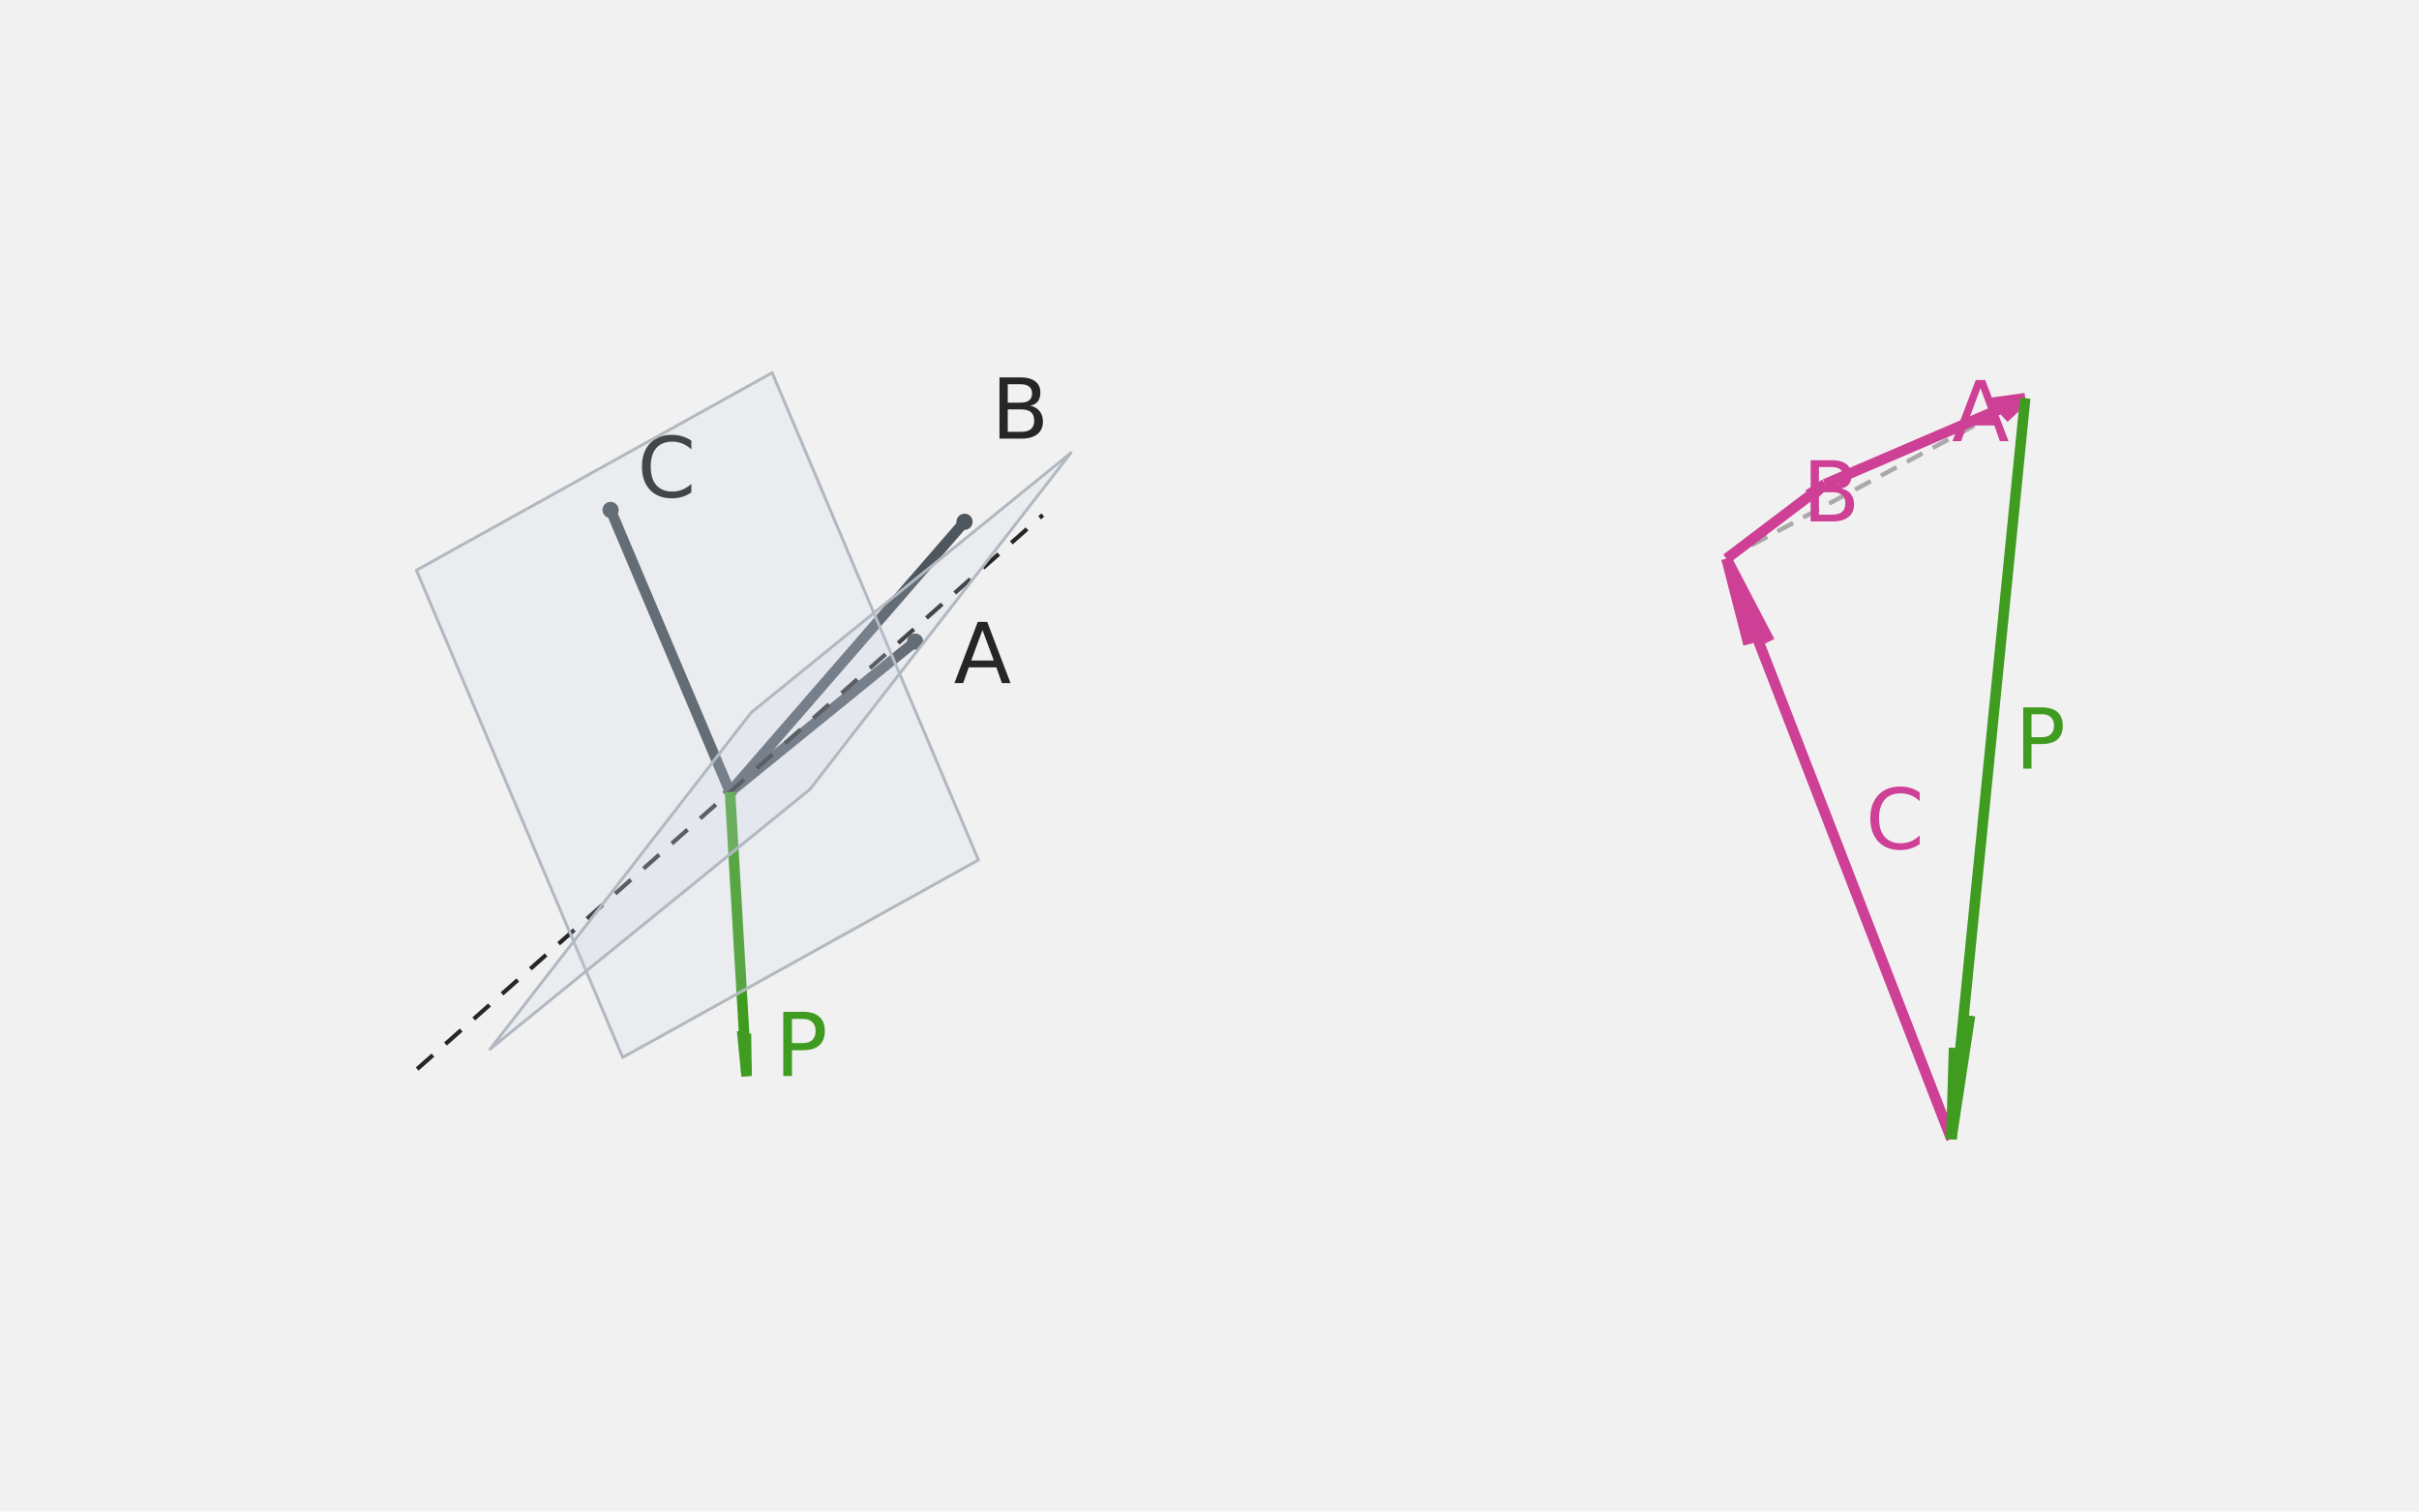
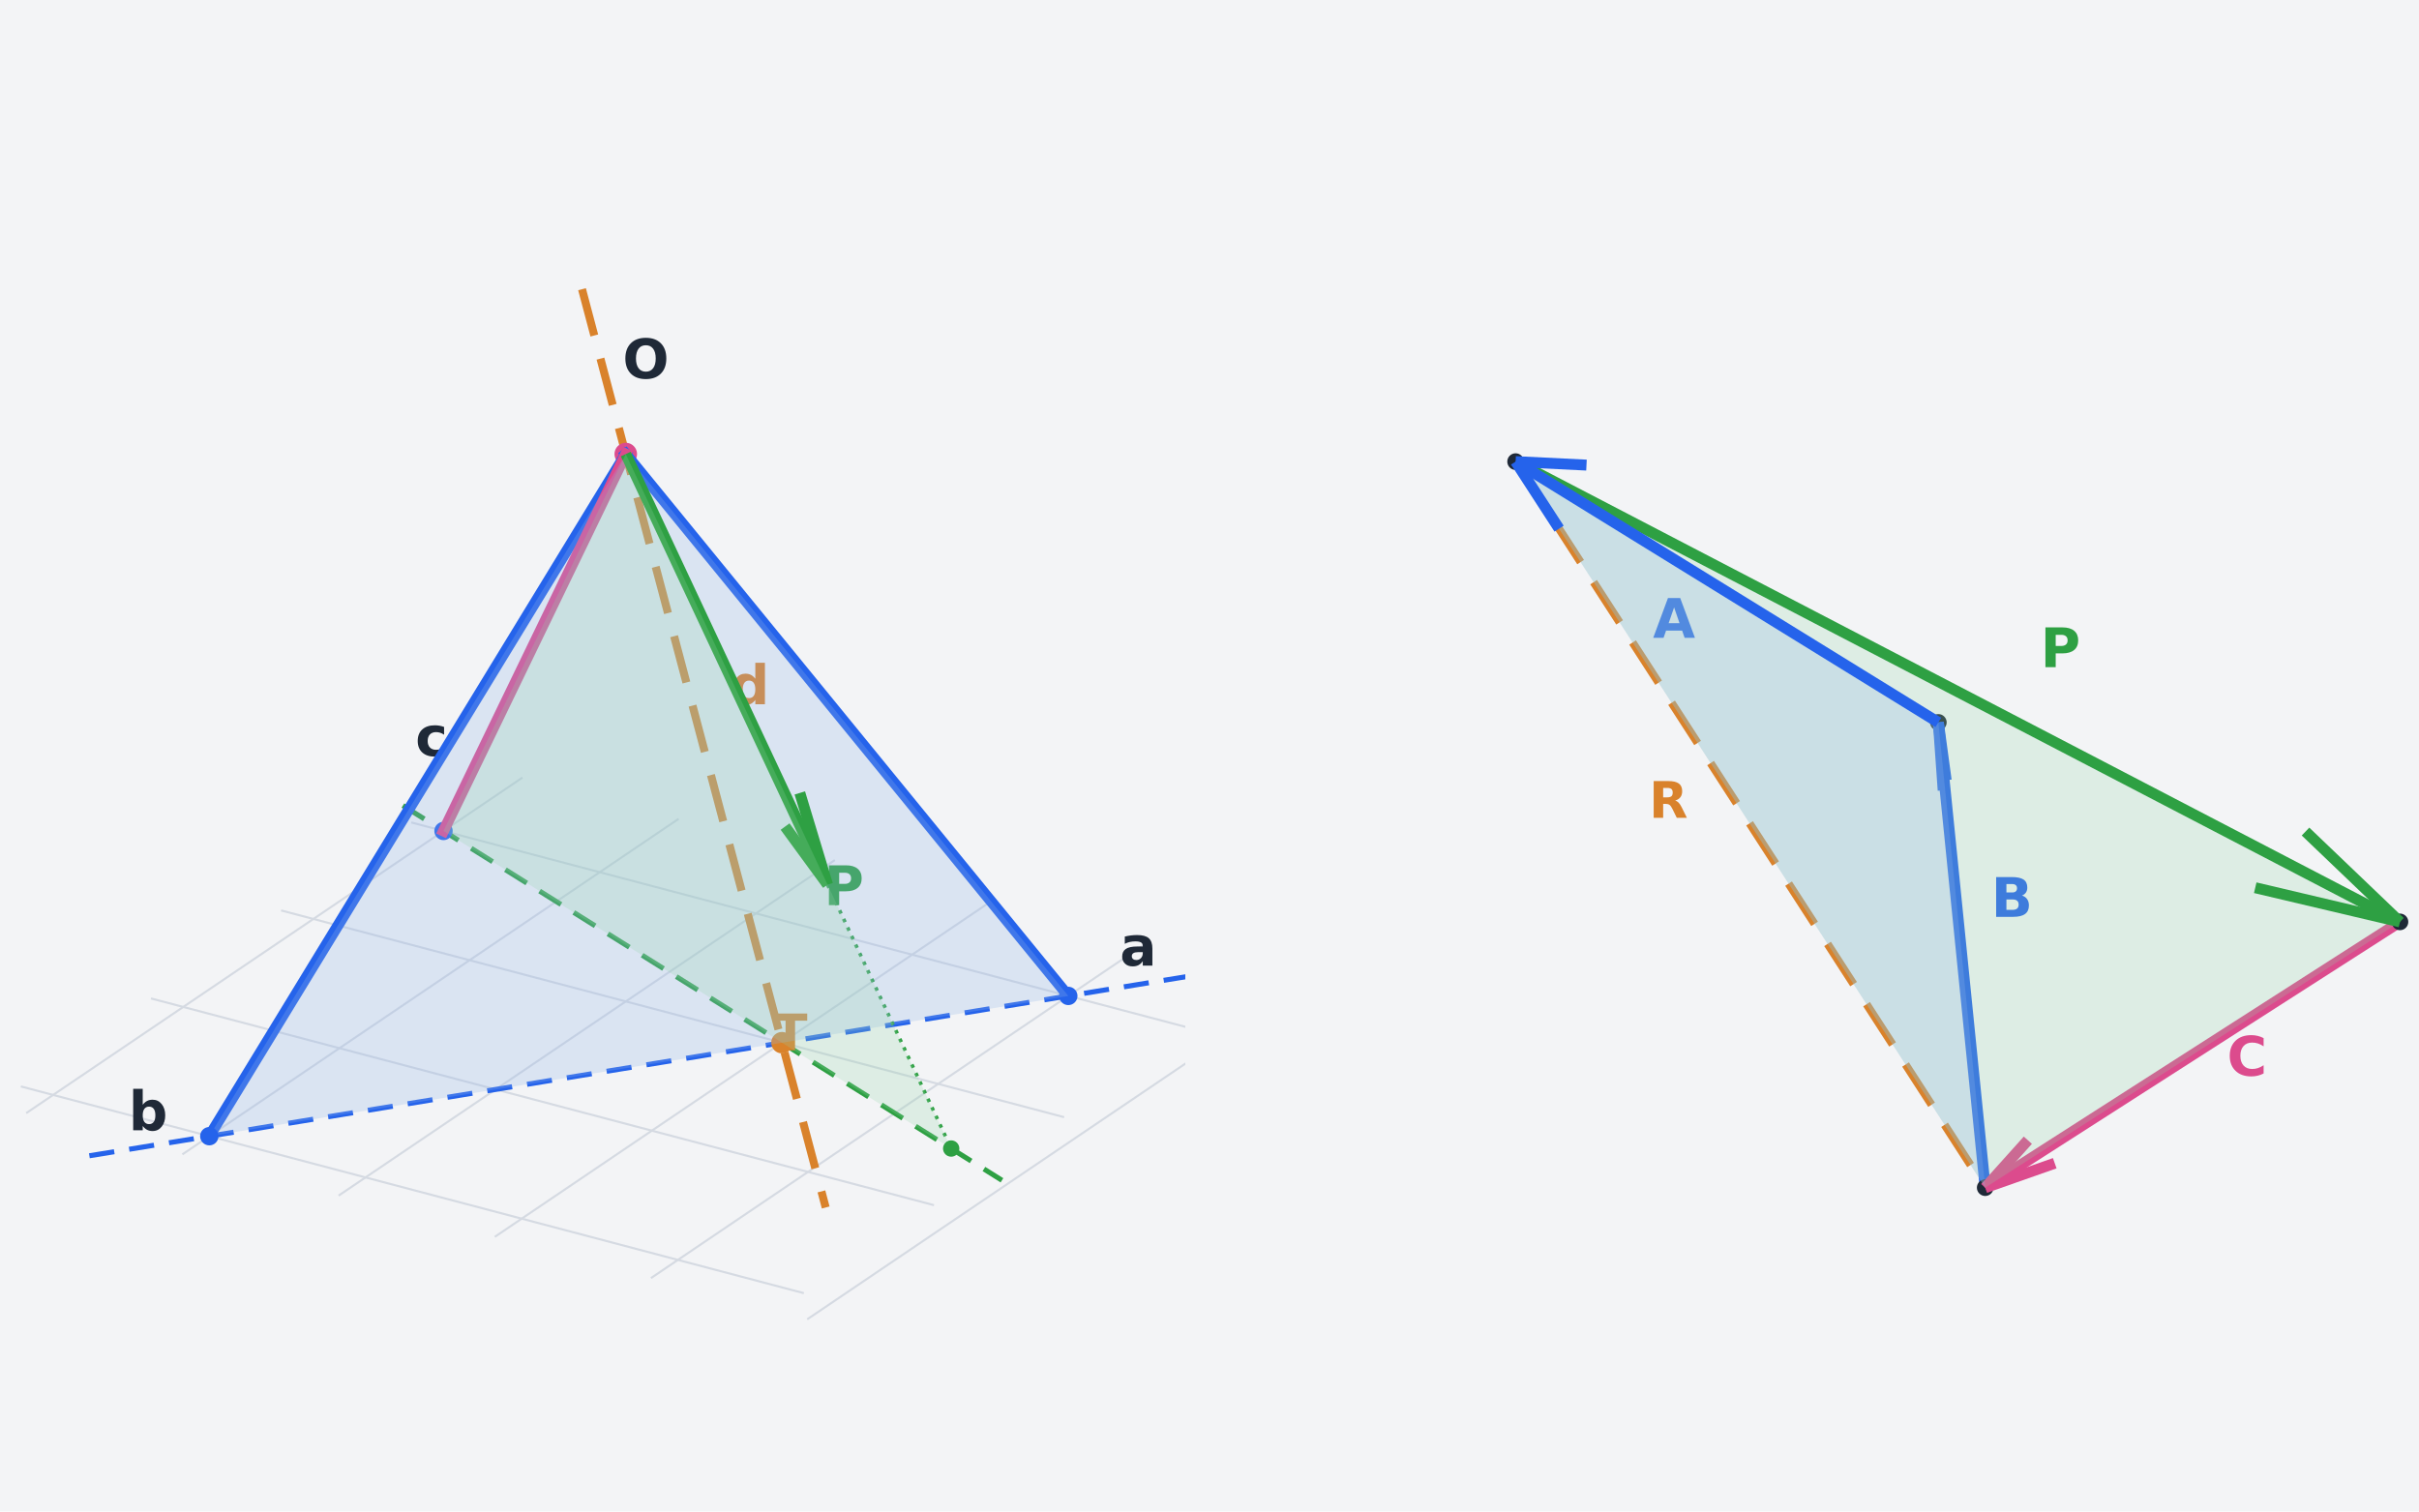
<svg xmlns="http://www.w3.org/2000/svg" xmlns:xlink="http://www.w3.org/1999/xlink" width="1152pt" height="720pt" viewBox="0 0 1152 720" version="1.1">
  <defs>
    <style type="text/css">*{stroke-linejoin: round; stroke-linecap: butt}</style>
  </defs>
  <g id="figure_1">
    <g id="patch_1">
-       <path d="M 0 720  L 1152 720  L 1152 0  L 0 0  z " style="fill: #f1f1f1" />
+       <path d="M 0 720  L 1152 720  L 1152 0  L 0 0  z " style="fill: #f3f4f6" />
    </g>
    <g id="patch_2">
-       <path d="M 0 694.08  L 668.16 694.08  L 668.16 25.92  L 0 25.92  z " style="fill: #f1f1f1" />
+       <path d="M -34.56 694.08  L 633.6 694.08  L 633.6 25.92  L -34.56 25.92  z " style="fill: #f3f4f6" />
    </g>
    <g id="axes_1">
      <g id="line2d_1">
-         <path d="M 347.645 377.27  L 435.832 305.617  " clip-path="url(#pbc5d39795e)" style="fill: none; stroke: #4e565e; stroke-width: 5; stroke-linecap: square" />
+         <path d="M 12.891 529.954  L 248.397 370.674  " clip-path="url(#p099bc4df89)" style="fill: none; stroke: #d5dae2; stroke-linecap: square" />
      </g>
      <g id="line2d_2">
-         <path d="M 347.645 377.27  L 459.347 248.544  " clip-path="url(#pbc5d39795e)" style="fill: none; stroke: #4e565e; stroke-width: 5; stroke-linecap: square" />
+         <path d="M 87.277 549.598  L 322.782 390.318  " clip-path="url(#p099bc4df89)" style="fill: none; stroke: #d5dae2; stroke-linecap: square" />
      </g>
      <g id="line2d_3">
-         <path d="M 347.645 377.27  L 290.77 242.907  " clip-path="url(#pbc5d39795e)" style="fill: none; stroke: #4e565e; stroke-width: 5; stroke-linecap: square" />
+         <path d="M 161.663 569.242  L 397.168 409.962  " clip-path="url(#p099bc4df89)" style="fill: none; stroke: #d5dae2; stroke-linecap: square" />
      </g>
      <g id="line2d_4">
-         <path d="M 198.673 509.229  L 496.617 245.311  " clip-path="url(#pbc5d39795e)" style="fill: none; stroke-dasharray: 10,8; stroke-dashoffset: 0; stroke: #262626; stroke-width: 2" />
+         <path d="M 236.048 588.886  L 471.554 429.606  " clip-path="url(#p099bc4df89)" style="fill: none; stroke: #d5dae2; stroke-linecap: square" />
+       </g>
+       <g id="line2d_5">
+         <path d="M 310.434 608.53  L 545.94 449.25  " clip-path="url(#p099bc4df89)" style="fill: none; stroke: #d5dae2; stroke-linecap: square" />
+       </g>
+       <g id="line2d_6">
+         <path d="M 384.82 628.173  L 620.326 468.894  " clip-path="url(#p099bc4df89)" style="fill: none; stroke: #d5dae2; stroke-linecap: square" />
+       </g>
+       <g id="line2d_7">
+         <path d="M 10.409 517.642  L 382.338 615.862  " clip-path="url(#p099bc4df89)" style="fill: none; stroke: #d5dae2; stroke-linecap: square" />
+       </g>
+       <g id="line2d_8">
+         <path d="M 72.384 475.726  L 444.313 573.946  " clip-path="url(#p099bc4df89)" style="fill: none; stroke: #d5dae2; stroke-linecap: square" />
+       </g>
+       <g id="line2d_9">
+         <path d="M 134.359 433.811  L 506.288 532.03  " clip-path="url(#p099bc4df89)" style="fill: none; stroke: #d5dae2; stroke-linecap: square" />
+       </g>
+       <g id="line2d_10">
+         <path d="M 196.334 391.895  L 568.263 490.114  " clip-path="url(#p099bc4df89)" style="fill: none; stroke: #d5dae2; stroke-linecap: square" />
+       </g>
+       <g id="line2d_11">
+         <path d="M 566.026 465.045  L 42.4 550.569  " clip-path="url(#p099bc4df89)" style="fill: none; stroke-dasharray: 12,7.2; stroke-dashoffset: 0; stroke: #2563eb; stroke-width: 2.4" />
+       </g>
+       <g id="line2d_12">
+         <path d="M 191.87 383.722  L 477.162 562.222  " clip-path="url(#p099bc4df89)" style="fill: none; stroke-dasharray: 12,7.2; stroke-dashoffset: 0; stroke: #2ea043; stroke-width: 2.4" />
+       </g>
+       <g id="line2d_13">
+         <path d="M 277.18 137.771  L 393.222 575.181  " clip-path="url(#p099bc4df89)" style="fill: none; stroke-dasharray: 22.8,11.4; stroke-dashoffset: 0; stroke: #d9822b; stroke-width: 3.8" />
+       </g>
+       <g id="line2d_14">
+         <path d="M 394.094 421.385  L 452.985 547.095  " clip-path="url(#p099bc4df89)" style="fill: none; stroke-dasharray: 1.7,2.805; stroke-dashoffset: 0; stroke: #2ea043; stroke-width: 1.7" />
      </g>
      <g id="Path3DCollection_1">
        <defs>
-           <path id="mc90cc066c4" d="M 0 3.354  C 0.89 3.354 1.743 3.001 2.372 2.372  C 3.001 1.743 3.354 0.89 3.354 0  C 3.354 -0.89 3.001 -1.743 2.372 -2.372  C 1.743 -3.001 0.89 -3.354 0 -3.354  C -0.89 -3.354 -1.743 -3.001 -2.372 -2.372  C -3.001 -1.743 -3.354 -0.89 -3.354 0  C -3.354 0.89 -3.001 1.743 -2.372 2.372  C -1.743 3.001 -0.89 3.354 0 3.354  z " style="stroke: #4e565e" />
-         </defs>
-         <g clip-path="url(#pbc5d39795e)">
-           <use xlink:href="#mc90cc066c4" x="459.347" y="248.544" style="fill: #4e565e; stroke: #4e565e" />
+           <path id="m73dbaddec6" d="M 0 3.873  C 1.027 3.873 2.012 3.465 2.739 2.739  C 3.465 2.012 3.873 1.027 3.873 0  C 3.873 -1.027 3.465 -2.012 2.739 -2.739  C 2.012 -3.465 1.027 -3.873 0 -3.873  C -1.027 -3.873 -2.012 -3.465 -2.739 -2.739  C -3.465 -2.012 -3.873 -1.027 -3.873 0  C -3.873 1.027 -3.465 2.012 -2.739 2.739  C -2.012 3.465 -1.027 3.873 0 3.873  z " style="stroke: #2563eb" />
+         </defs>
+         <g clip-path="url(#p099bc4df89)">
+           <use xlink:href="#m73dbaddec6" x="211.212" y="395.824" style="fill: #2563eb; stroke: #2563eb" />
        </g>
      </g>
      <g id="text_1">
-         <g style="fill: #262626" transform="translate(441.5004 325.3831) scale(0.4 -0.4)">
-           <defs>
-             <path id="DejaVuSans-20" transform="scale(0.015625)" />
-             <path id="DejaVuSans-41" d="M 2188 4044  L 1331 1722  L 3047 1722  L 2188 4044  z M 1831 4666  L 2547 4666  L 4325 0  L 3669 0  L 3244 1197  L 1141 1197  L 716 0  L 50 0  L 1831 4666  z " transform="scale(0.015625)" />
-           </defs>
-           <use xlink:href="#DejaVuSans-20" />
-           <use xlink:href="#DejaVuSans-41" transform="translate(31.78711 0)" />
+         <g style="fill: #d9822b" transform="translate(368.1819 500.2824) scale(0.24 -0.24)">
+           <defs>
+             <path id="DejaVuSans-Bold-54" d="M 31 4666  L 4331 4666  L 4331 3756  L 2784 3756  L 2784 0  L 1581 0  L 1581 3756  L 31 3756  L 31 4666  z " transform="scale(0.015625)" />
+           </defs>
+           <use xlink:href="#DejaVuSans-Bold-54" />
        </g>
      </g>
      <g id="text_2">
-         <g style="fill: #262626" transform="translate(459.3472 208.94) scale(0.4 -0.4)">
-           <defs>
-             <path id="DejaVuSans-42" d="M 1259 2228  L 1259 519  L 2272 519  Q 2781 519 3026 730  Q 3272 941 3272 1375  Q 3272 1813 3026 2020  Q 2781 2228 2272 2228  L 1259 2228  z M 1259 4147  L 1259 2741  L 2194 2741  Q 2656 2741 2882 2914  Q 3109 3088 3109 3444  Q 3109 3797 2882 3972  Q 2656 4147 2194 4147  L 1259 4147  z M 628 4666  L 2241 4666  Q 2963 4666 3353 4366  Q 3744 4066 3744 3513  Q 3744 3084 3544 2831  Q 3344 2578 2956 2516  Q 3422 2416 3680 2098  Q 3938 1781 3938 1306  Q 3938 681 3513 340  Q 3088 0 2303 0  L 628 0  L 628 4666  z " transform="scale(0.015625)" />
-           </defs>
-           <use xlink:href="#DejaVuSans-20" />
-           <use xlink:href="#DejaVuSans-42" transform="translate(31.78711 0)" />
+         <g style="fill: #d9822b" transform="translate(347.8457 335.4584) scale(0.26 -0.26)">
+           <defs>
+             <path id="DejaVuSans-Bold-64" d="M 2919 2988  L 2919 4863  L 4044 4863  L 4044 0  L 2919 0  L 2919 506  Q 2688 197 2409 53  Q 2131 -91 1766 -91  Q 1119 -91 703 423  Q 288 938 288 1747  Q 288 2556 703 3070  Q 1119 3584 1766 3584  Q 2128 3584 2408 3439  Q 2688 3294 2919 2988  z M 2181 722  Q 2541 722 2730 984  Q 2919 1247 2919 1747  Q 2919 2247 2730 2509  Q 2541 2772 2181 2772  Q 1825 2772 1636 2509  Q 1447 2247 1447 1747  Q 1447 1247 1636 984  Q 1825 722 2181 722  z " transform="scale(0.015625)" />
+           </defs>
+           <use xlink:href="#DejaVuSans-Bold-64" />
        </g>
      </g>
      <g id="text_3">
-         <g style="fill: #262626" transform="translate(290.7701 236.8143) scale(0.4 -0.4)">
-           <defs>
-             <path id="DejaVuSans-43" d="M 4122 4306  L 4122 3641  Q 3803 3938 3442 4084  Q 3081 4231 2675 4231  Q 1875 4231 1450 3742  Q 1025 3253 1025 2328  Q 1025 1406 1450 917  Q 1875 428 2675 428  Q 3081 428 3442 575  Q 3803 722 4122 1019  L 4122 359  Q 3791 134 3420 21  Q 3050 -91 2638 -91  Q 1578 -91 968 557  Q 359 1206 359 2328  Q 359 3453 968 4101  Q 1578 4750 2638 4750  Q 3056 4750 3426 4639  Q 3797 4528 4122 4306  z " transform="scale(0.015625)" />
-           </defs>
-           <use xlink:href="#DejaVuSans-20" />
-           <use xlink:href="#DejaVuSans-43" transform="translate(31.78711 0)" />
+         <g style="fill: #1f2937" transform="translate(533.2997 459.9605) scale(0.26 -0.26)">
+           <defs>
+             <path id="DejaVuSans-Bold-61" d="M 2106 1575  Q 1756 1575 1579 1456  Q 1403 1338 1403 1106  Q 1403 894 1545 773  Q 1688 653 1941 653  Q 2256 653 2472 879  Q 2688 1106 2688 1447  L 2688 1575  L 2106 1575  z M 3816 1997  L 3816 0  L 2688 0  L 2688 519  Q 2463 200 2181 54  Q 1900 -91 1497 -91  Q 953 -91 614 226  Q 275 544 275 1050  Q 275 1666 698 1953  Q 1122 2241 2028 2241  L 2688 2241  L 2688 2328  Q 2688 2594 2478 2717  Q 2269 2841 1825 2841  Q 1466 2841 1156 2769  Q 847 2697 581 2553  L 581 3406  Q 941 3494 1303 3539  Q 1666 3584 2028 3584  Q 2975 3584 3395 3211  Q 3816 2838 3816 1997  z " transform="scale(0.015625)" />
+           </defs>
+           <use xlink:href="#DejaVuSans-Bold-61" />
        </g>
      </g>
      <g id="text_4">
-         <g style="fill: #3f9c20" transform="translate(355.5493 512.574) scale(0.42 -0.42)">
-           <defs>
-             <path id="DejaVuSans-50" d="M 1259 4147  L 1259 2394  L 2053 2394  Q 2494 2394 2734 2622  Q 2975 2850 2975 3272  Q 2975 3691 2734 3919  Q 2494 4147 2053 4147  L 1259 4147  z M 628 4666  L 2053 4666  Q 2838 4666 3239 4311  Q 3641 3956 3641 3272  Q 3641 2581 3239 2228  Q 2838 1875 2053 1875  L 1259 1875  L 1259 0  L 628 0  L 628 4666  z " transform="scale(0.015625)" />
-           </defs>
-           <use xlink:href="#DejaVuSans-20" />
-           <use xlink:href="#DejaVuSans-50" transform="translate(31.78711 0)" />
+         <g style="fill: #1f2937" transform="translate(61.24252 538.3973) scale(0.26 -0.26)">
+           <defs>
+             <path id="DejaVuSans-Bold-62" d="M 2400 722  Q 2759 722 2948 984  Q 3138 1247 3138 1747  Q 3138 2247 2948 2509  Q 2759 2772 2400 2772  Q 2041 2772 1848 2508  Q 1656 2244 1656 1747  Q 1656 1250 1848 986  Q 2041 722 2400 722  z M 1656 2988  Q 1888 3294 2169 3439  Q 2450 3584 2816 3584  Q 3463 3584 3878 3070  Q 4294 2556 4294 1747  Q 4294 938 3878 423  Q 3463 -91 2816 -91  Q 2450 -91 2169 54  Q 1888 200 1656 506  L 1656 0  L 538 0  L 538 4863  L 1656 4863  L 1656 2988  z " transform="scale(0.015625)" />
+           </defs>
+           <use xlink:href="#DejaVuSans-Bold-62" />
+         </g>
+       </g>
+       <g id="text_5">
+         <g style="fill: #1f2937" transform="translate(197.819 360.047) scale(0.26 -0.26)">
+           <defs>
+             <path id="DejaVuSans-Bold-63" d="M 3366 3391  L 3366 2478  Q 3138 2634 2908 2709  Q 2678 2784 2431 2784  Q 1963 2784 1702 2511  Q 1441 2238 1441 1747  Q 1441 1256 1702 982  Q 1963 709 2431 709  Q 2694 709 2930 787  Q 3166 866 3366 1019  L 3366 103  Q 3103 6 2833 -42  Q 2563 -91 2291 -91  Q 1344 -91 809 395  Q 275 881 275 1747  Q 275 2613 809 3098  Q 1344 3584 2291 3584  Q 2566 3584 2833 3536  Q 3100 3488 3366 3391  z " transform="scale(0.015625)" />
+           </defs>
+           <use xlink:href="#DejaVuSans-Bold-63" />
+         </g>
+       </g>
+       <g id="text_6">
+         <g style="fill: #2ea043" transform="translate(392.3608 431.1424) scale(0.26 -0.26)">
+           <defs>
+             <path id="DejaVuSans-Bold-50" d="M 588 4666  L 2584 4666  Q 3475 4666 3951 4270  Q 4428 3875 4428 3144  Q 4428 2409 3951 2014  Q 3475 1619 2584 1619  L 1791 1619  L 1791 0  L 588 0  L 588 4666  z M 1791 3794  L 1791 2491  L 2456 2491  Q 2806 2491 2997 2661  Q 3188 2831 3188 3144  Q 3188 3456 2997 3625  Q 2806 3794 2456 3794  L 1791 3794  z " transform="scale(0.015625)" />
+           </defs>
+           <use xlink:href="#DejaVuSans-Bold-50" />
+         </g>
+       </g>
+       <g id="text_7">
+         <g style="fill: #1f2937" transform="translate(296.5187 180.2112) scale(0.26 -0.26)">
+           <defs>
+             <path id="DejaVuSans-Bold-4f" d="M 2719 3878  Q 2169 3878 1866 3472  Q 1563 3066 1563 2328  Q 1563 1594 1866 1187  Q 2169 781 2719 781  Q 3272 781 3575 1187  Q 3878 1594 3878 2328  Q 3878 3066 3575 3472  Q 3272 3878 2719 3878  z M 2719 4750  Q 3844 4750 4481 4106  Q 5119 3463 5119 2328  Q 5119 1197 4481 553  Q 3844 -91 2719 -91  Q 1597 -91 958 553  Q 319 1197 319 2328  Q 319 3463 958 4106  Q 1597 4750 2719 4750  z " transform="scale(0.015625)" />
+           </defs>
+           <use xlink:href="#DejaVuSans-Bold-4f" />
        </g>
      </g>
      <g id="Path3DCollection_2">
-         <g clip-path="url(#pbc5d39795e)">
-           <use xlink:href="#mc90cc066c4" x="290.77" y="242.907" style="fill: #4e565e; stroke: #4e565e" />
+         <g clip-path="url(#p099bc4df89)">
+           <use xlink:href="#m73dbaddec6" x="508.755" y="474.399" style="fill: #2563eb; stroke: #2563eb" />
+         </g>
+       </g>
+       <g id="Path3DCollection_3">
+         <defs>
+           <path id="m90b284af5f" d="M 0 4.61  C 1.223 4.61 2.395 4.124 3.26 3.26  C 4.124 2.395 4.61 1.223 4.61 0  C 4.61 -1.223 4.124 -2.395 3.26 -3.26  C 2.395 -4.124 1.223 -4.61 0 -4.61  C -1.223 -4.61 -2.395 -4.124 -3.26 -3.26  C -4.124 -2.395 -4.61 -1.223 -4.61 0  C -4.61 1.223 -4.124 2.395 -3.26 3.26  C -2.395 4.124 -1.223 4.61 0 4.61  z " style="stroke: #d9822b" />
+         </defs>
+         <g clip-path="url(#p099bc4df89)">
+           <use xlink:href="#m90b284af5f" x="372.394" y="496.671" style="fill: #d9822b; stroke: #d9822b" />
+         </g>
+       </g>
+       <g id="Path3DCollection_4">
+         <defs>
+           <path id="ma8766b8ffe" d="M 0 4.873  C 1.292 4.873 2.532 4.36 3.446 3.446  C 4.36 2.532 4.873 1.292 4.873 0  C 4.873 -1.292 4.36 -2.532 3.446 -3.446  C 2.532 -4.36 1.292 -4.873 0 -4.873  C -1.292 -4.873 -2.532 -4.36 -3.446 -3.446  C -4.36 -2.532 -4.873 -1.292 -4.873 0  C -4.873 1.292 -4.36 2.532 -3.446 3.446  C -2.532 4.36 -1.292 4.873 0 4.873  z " style="stroke: #dc4b8d" />
+         </defs>
+         <g clip-path="url(#p099bc4df89)">
+           <use xlink:href="#ma8766b8ffe" x="298.008" y="216.28" style="fill: #dc4b8d; stroke: #dc4b8d" />
+         </g>
+       </g>
+       <g id="line2d_15">
+         <path d="M 298.008 216.28  L 508.755 474.399  " clip-path="url(#p099bc4df89)" style="fill: none; stroke: #2563eb; stroke-width: 5.2; stroke-linecap: square" />
+       </g>
+       <g id="line2d_16">
+         <path d="M 298.008 216.28  L 99.672 541.215  " clip-path="url(#p099bc4df89)" style="fill: none; stroke: #2563eb; stroke-width: 5.2; stroke-linecap: square" />
+       </g>
+       <g id="line2d_17">
+         <path d="M 298.008 216.28  L 211.212 395.824  " clip-path="url(#p099bc4df89)" style="fill: none; stroke: #dc4b8d; stroke-width: 5.2; stroke-linecap: square" />
+       </g>
+       <g id="Poly3DCollection_1">
+         <path d="M 298.008 216.28  L 508.755 474.399  L 99.672 541.215  z " clip-path="url(#p099bc4df89)" style="fill: #93b4eb; fill-opacity: 0.25" />
+       </g>
+       <g id="Path3DCollection_5">
+         <g clip-path="url(#p099bc4df89)">
+           <use xlink:href="#m73dbaddec6" x="99.672" y="541.215" style="fill: #2563eb; stroke: #2563eb" />
        </g>
      </g>
      <g id="Line3DCollection_1">
-         <path d="M 355.549 512.574  L 347.645 377.27  " clip-path="url(#pbc5d39795e)" style="fill: none; stroke: #3f9c20; stroke-width: 5" />
-         <path d="M 355.549 512.574  L 353.415 490.987  " clip-path="url(#pbc5d39795e)" style="fill: none; stroke: #3f9c20; stroke-width: 5" />
-         <path d="M 355.549 512.574  L 355.241 492.339  " clip-path="url(#pbc5d39795e)" style="fill: none; stroke: #3f9c20; stroke-width: 5" />
-       </g>
-       <g id="Poly3DCollection_1">
-         <defs>
-           <path id="m4a7d9927f2" d="M 198.307 -448.383  L 296.546 -216.302  L 465.96 -310.366  L 367.721 -542.447  z " style="stroke: #b1b8bf; stroke-width: 1.4" />
-         </defs>
-         <g clip-path="url(#pbc5d39795e)">
-           <use xlink:href="#m4a7d9927f2" x="0" y="720" style="fill: #cbd6e8; fill-opacity: 0.18; stroke: #b1b8bf; stroke-width: 1.4" />
-         </g>
-       </g>
-       <g id="Path3DCollection_3">
-         <g clip-path="url(#pbc5d39795e)">
-           <use xlink:href="#mc90cc066c4" x="435.832" y="305.617" style="fill: #4e565e; stroke: #4e565e" />
-         </g>
+         <path d="M 394.094 421.385  L 298.008 216.28  " clip-path="url(#p099bc4df89)" style="fill: none; stroke: #2ea043; stroke-width: 5.2" />
+         <path d="M 394.094 421.385  L 373.876 393.738  " clip-path="url(#p099bc4df89)" style="fill: none; stroke: #2ea043; stroke-width: 5.2" />
+         <path d="M 394.094 421.385  L 380.899 377.711  " clip-path="url(#p099bc4df89)" style="fill: none; stroke: #2ea043; stroke-width: 5.2" />
      </g>
      <g id="Poly3DCollection_2">
-         <defs>
-           <path id="m1d91958e2b" d="M 510.022 -504.307  L 357.7 -380.542  L 233.37 -220.236  L 385.692 -344.001  z " style="stroke: #b1b8bf; stroke-width: 1.4" />
-         </defs>
-         <g clip-path="url(#pbc5d39795e)">
-           <use xlink:href="#m1d91958e2b" x="0" y="720" style="fill: #cbd6e8; fill-opacity: 0.18; stroke: #b1b8bf; stroke-width: 1.4" />
+         <path d="M 298.008 216.28  L 211.212 395.824  L 452.985 547.095  z " clip-path="url(#p099bc4df89)" style="fill: #8fd1a6; fill-opacity: 0.23" />
+       </g>
+       <g id="Path3DCollection_6">
+         <defs>
+           <path id="m78e5bbb953" d="M 0 3.391  C 0.899 3.391 1.762 3.034 2.398 2.398  C 3.034 1.762 3.391 0.899 3.391 0  C 3.391 -0.899 3.034 -1.762 2.398 -2.398  C 1.762 -3.034 0.899 -3.391 0 -3.391  C -0.899 -3.391 -1.762 -3.034 -2.398 -2.398  C -3.034 -1.762 -3.391 -0.899 -3.391 0  C -3.391 0.899 -3.034 1.762 -2.398 2.398  C -1.762 3.034 -0.899 3.391 0 3.391  z " style="stroke: #2ea043" />
+         </defs>
+         <g clip-path="url(#p099bc4df89)">
+           <use xlink:href="#m78e5bbb953" x="452.985" y="547.095" style="fill: #2ea043; stroke: #2ea043" />
        </g>
      </g>
    </g>
    <g id="patch_3">
-       <path d="M 656.64 596.16  L 1128.96 596.16  L 1128.96 123.84  L 656.64 123.84  z " style="fill: #f1f1f1" />
+       <path d="M 564.48 671.04  L 1186.56 671.04  L 1186.56 48.96  L 564.48 48.96  z " style="fill: #f3f4f6" />
    </g>
    <g id="axes_2">
-       <g id="line2d_5">
-         <path d="M 964.469 189.671  L 822.21 266.125  " clip-path="url(#p1f7c35967a)" style="fill: none; stroke-dasharray: 8,6; stroke-dashoffset: 0; stroke: #aaaaaa; stroke-width: 2" />
-       </g>
-       <g id="line2d_6">
-         <path d="M 822.21 266.125  L 964.469 189.671  " clip-path="url(#p1f7c35967a)" style="fill: none; stroke-dasharray: 8,6; stroke-dashoffset: 0; stroke: #aaaaaa; stroke-width: 2" />
+       <g id="line2d_18">
+         <path d="M 721.779 219.885  L 945.415 565.733  " clip-path="url(#pc5cf3c8331)" style="fill: none; stroke-dasharray: 22.8,11.4; stroke-dashoffset: 0; stroke: #d9822b; stroke-width: 3.8" />
+       </g>
+       <g id="Path3DCollection_7">
+         <defs>
+           <path id="mcc3d96c7b5" d="M 0 3.464  C 0.919 3.464 1.8 3.099 2.449 2.449  C 3.099 1.8 3.464 0.919 3.464 0  C 3.464 -0.919 3.099 -1.8 2.449 -2.449  C 1.8 -3.099 0.919 -3.464 0 -3.464  C -0.919 -3.464 -1.8 -3.099 -2.449 -2.449  C -3.099 -1.8 -3.464 -0.919 -3.464 0  C -3.464 0.919 -3.099 1.8 -2.449 2.449  C -1.8 3.099 -0.919 3.464 0 3.464  z " style="stroke: #1f2937" />
+         </defs>
+         <g clip-path="url(#pc5cf3c8331)">
+           <use xlink:href="#mcc3d96c7b5" x="923.098" y="344.112" style="fill: #1f2937; stroke: #1f2937" />
+         </g>
+       </g>
+       <g id="text_8">
+         <g style="fill: #d9822b" transform="translate(785.332 389.5487) scale(0.24 -0.24)">
+           <defs>
+             <path id="DejaVuSans-Bold-52" d="M 2297 2597  Q 2675 2597 2839 2737  Q 3003 2878 3003 3200  Q 3003 3519 2839 3656  Q 2675 3794 2297 3794  L 1791 3794  L 1791 2597  L 2297 2597  z M 1791 1766  L 1791 0  L 588 0  L 588 4666  L 2425 4666  Q 3347 4666 3776 4356  Q 4206 4047 4206 3378  Q 4206 2916 3982 2619  Q 3759 2322 3309 2181  Q 3556 2125 3751 1926  Q 3947 1728 4147 1325  L 4800 0  L 3519 0  L 2950 1159  Q 2778 1509 2601 1637  Q 2425 1766 2131 1766  L 1791 1766  z " transform="scale(0.015625)" />
+           </defs>
+           <use xlink:href="#DejaVuSans-Bold-52" />
+         </g>
+       </g>
+       <g id="text_9">
+         <g style="fill: #2ea043" transform="translate(971.7096 317.8089) scale(0.26 -0.26)">
+           <use xlink:href="#DejaVuSans-Bold-50" />
+         </g>
+       </g>
+       <g id="text_10">
+         <g style="fill: #dc4b8d" transform="translate(1060.58 512.3769) scale(0.26 -0.26)">
+           <defs>
+             <path id="DejaVuSans-Bold-43" d="M 4288 256  Q 3956 84 3597 -3  Q 3238 -91 2847 -91  Q 1681 -91 1000 561  Q 319 1213 319 2328  Q 319 3447 1000 4098  Q 1681 4750 2847 4750  Q 3238 4750 3597 4662  Q 3956 4575 4288 4403  L 4288 3438  Q 3953 3666 3628 3772  Q 3303 3878 2944 3878  Q 2300 3878 1931 3465  Q 1563 3053 1563 2328  Q 1563 1606 1931 1193  Q 2300 781 2944 781  Q 3303 781 3628 887  Q 3953 994 4288 1222  L 4288 256  z " transform="scale(0.015625)" />
+           </defs>
+           <use xlink:href="#DejaVuSans-Bold-43" />
+         </g>
+       </g>
+       <g id="text_11">
+         <g style="fill: #2563eb" transform="translate(948.2396 436.7331) scale(0.26 -0.26)">
+           <defs>
+             <path id="DejaVuSans-Bold-42" d="M 2456 2859  Q 2741 2859 2887 2984  Q 3034 3109 3034 3353  Q 3034 3594 2887 3720  Q 2741 3847 2456 3847  L 1791 3847  L 1791 2859  L 2456 2859  z M 2497 819  Q 2859 819 3042 972  Q 3225 1125 3225 1434  Q 3225 1738 3044 1889  Q 2863 2041 2497 2041  L 1791 2041  L 1791 819  L 2497 819  z M 3616 2497  Q 4003 2384 4215 2081  Q 4428 1778 4428 1338  Q 4428 663 3972 331  Q 3516 0 2584 0  L 588 0  L 588 4666  L 2394 4666  Q 3366 4666 3802 4372  Q 4238 4078 4238 3431  Q 4238 3091 4078 2852  Q 3919 2613 3616 2497  z " transform="scale(0.015625)" />
+           </defs>
+           <use xlink:href="#DejaVuSans-Bold-42" />
+         </g>
+       </g>
+       <g id="text_12">
+         <g style="fill: #2563eb" transform="translate(787.1885 303.828) scale(0.26 -0.26)">
+           <defs>
+             <path id="DejaVuSans-Bold-41" d="M 3419 850  L 1538 850  L 1241 0  L 31 0  L 1759 4666  L 3194 4666  L 4922 0  L 3713 0  L 3419 850  z M 1838 1716  L 3116 1716  L 2478 3572  L 1838 1716  z " transform="scale(0.015625)" />
+           </defs>
+           <use xlink:href="#DejaVuSans-Bold-41" />
+         </g>
      </g>
      <g id="Line3DCollection_2">
-         <path d="M 869.081 230.631  L 822.21 266.125  " clip-path="url(#p1f7c35967a)" style="fill: none; stroke: #ce4095; stroke-width: 5" />
-         <path d="M 869.081 230.631  L 863.382 235.864  " clip-path="url(#p1f7c35967a)" style="fill: none; stroke: #ce4095; stroke-width: 5" />
-         <path d="M 869.081 230.631  L 861.198 235.684  " clip-path="url(#p1f7c35967a)" style="fill: none; stroke: #ce4095; stroke-width: 5" />
-       </g>
-       <g id="text_5">
-         <g style="fill: #3f9c20" transform="translate(946.8767 366.1275) scale(0.4 -0.4)">
-           <use xlink:href="#DejaVuSans-20" />
-           <use xlink:href="#DejaVuSans-50" transform="translate(31.78711 0)" />
-         </g>
-       </g>
-       <g id="text_6">
-         <g style="fill: #ce4095" transform="translate(875.7471 404.3543) scale(0.4 -0.4)">
-           <use xlink:href="#DejaVuSans-20" />
-           <use xlink:href="#DejaVuSans-43" transform="translate(31.78711 0)" />
-         </g>
-       </g>
-       <g id="text_7">
-         <g style="fill: #ce4095" transform="translate(845.6455 248.3781) scale(0.4 -0.4)">
-           <use xlink:href="#DejaVuSans-20" />
-           <use xlink:href="#DejaVuSans-42" transform="translate(31.78711 0)" />
-         </g>
-       </g>
-       <g id="text_8">
-         <g style="fill: #ce4095" transform="translate(916.775 210.1513) scale(0.4 -0.4)">
-           <use xlink:href="#DejaVuSans-20" />
-           <use xlink:href="#DejaVuSans-41" transform="translate(31.78711 0)" />
+         <path d="M 923.098 344.112  L 945.415 565.733  " clip-path="url(#pc5cf3c8331)" style="fill: none; stroke: #2563eb; stroke-width: 5.2" />
+         <path d="M 923.098 344.112  L 925.393 376.481  " clip-path="url(#pc5cf3c8331)" style="fill: none; stroke: #2563eb; stroke-width: 5.2" />
+         <path d="M 923.098 344.112  L 926.839 371.682  " clip-path="url(#pc5cf3c8331)" style="fill: none; stroke: #2563eb; stroke-width: 5.2" />
+       </g>
+       <g id="Path3DCollection_8">
+         <g clip-path="url(#pc5cf3c8331)">
+           <use xlink:href="#mcc3d96c7b5" x="945.415" y="565.733" style="fill: #1f2937; stroke: #1f2937" />
        </g>
      </g>
      <g id="Line3DCollection_3">
-         <path d="M 964.469 189.671  L 869.081 230.631  " clip-path="url(#p1f7c35967a)" style="fill: none; stroke: #ce4095; stroke-width: 5" />
-         <path d="M 964.469 189.671  L 954.352 199.139  " clip-path="url(#p1f7c35967a)" style="fill: none; stroke: #ce4095; stroke-width: 5" />
-         <path d="M 964.469 189.671  L 946.945 192.073  " clip-path="url(#p1f7c35967a)" style="fill: none; stroke: #ce4095; stroke-width: 5" />
+         <path d="M 945.415 565.733  L 1142.936 439.133  " clip-path="url(#pc5cf3c8331)" style="fill: none; stroke: #dc4b8d; stroke-width: 5.2" />
+         <path d="M 945.415 565.733  L 978.527 554.092  " clip-path="url(#pc5cf3c8331)" style="fill: none; stroke: #dc4b8d; stroke-width: 5.2" />
+         <path d="M 945.415 565.733  L 965.724 543.134  " clip-path="url(#pc5cf3c8331)" style="fill: none; stroke: #dc4b8d; stroke-width: 5.2" />
+       </g>
+       <g id="Path3DCollection_9">
+         <g clip-path="url(#pc5cf3c8331)">
+           <use xlink:href="#mcc3d96c7b5" x="1142.936" y="439.133" style="fill: #1f2937; stroke: #1f2937" />
+         </g>
+       </g>
+       <g id="Poly3DCollection_3">
+         <path d="M 721.779 219.885  L 1142.936 439.133  L 945.415 565.733  z " clip-path="url(#pc5cf3c8331)" style="fill: #8fd1a6; fill-opacity: 0.23" />
+       </g>
+       <g id="Poly3DCollection_4">
+         <path d="M 721.779 219.885  L 945.415 565.733  L 923.098 344.112  z " clip-path="url(#pc5cf3c8331)" style="fill: #93b4eb; fill-opacity: 0.25" />
      </g>
      <g id="Line3DCollection_4">
-         <path d="M 822.21 266.125  L 929.284 542.584  " clip-path="url(#p1f7c35967a)" style="fill: none; stroke: #ce4095; stroke-width: 5" />
-         <path d="M 822.21 266.125  L 832.683 306.898  " clip-path="url(#p1f7c35967a)" style="fill: none; stroke: #ce4095; stroke-width: 5" />
-         <path d="M 822.21 266.125  L 842.765 305.463  " clip-path="url(#p1f7c35967a)" style="fill: none; stroke: #ce4095; stroke-width: 5" />
+         <path d="M 1142.936 439.133  L 721.779 219.885  " clip-path="url(#pc5cf3c8331)" style="fill: none; stroke: #2ea043; stroke-width: 5.2" />
+         <path d="M 1142.936 439.133  L 1074.012 422.862  " clip-path="url(#pc5cf3c8331)" style="fill: none; stroke: #2ea043; stroke-width: 5.2" />
+         <path d="M 1142.936 439.133  L 1097.954 396.107  " clip-path="url(#pc5cf3c8331)" style="fill: none; stroke: #2ea043; stroke-width: 5.2" />
+       </g>
+       <g id="Path3DCollection_10">
+         <g clip-path="url(#pc5cf3c8331)">
+           <use xlink:href="#mcc3d96c7b5" x="721.779" y="219.885" style="fill: #1f2937; stroke: #1f2937" />
+         </g>
      </g>
      <g id="Line3DCollection_5">
-         <path d="M 929.284 542.584  L 964.469 189.671  " clip-path="url(#p1f7c35967a)" style="fill: none; stroke: #3f9c20; stroke-width: 5" />
-         <path d="M 929.284 542.584  L 938.193 483.786  " clip-path="url(#p1f7c35967a)" style="fill: none; stroke: #3f9c20; stroke-width: 5" />
-         <path d="M 929.284 542.584  L 930.571 499.115  " clip-path="url(#p1f7c35967a)" style="fill: none; stroke: #3f9c20; stroke-width: 5" />
+         <path d="M 721.779 219.885  L 923.098 344.112  " clip-path="url(#pc5cf3c8331)" style="fill: none; stroke: #2563eb; stroke-width: 5.2" />
+         <path d="M 721.779 219.885  L 742.478 251.822  " clip-path="url(#pc5cf3c8331)" style="fill: none; stroke: #2563eb; stroke-width: 5.2" />
+         <path d="M 721.779 219.885  L 755.528 221.546  " clip-path="url(#pc5cf3c8331)" style="fill: none; stroke: #2563eb; stroke-width: 5.2" />
      </g>
    </g>
  </g>
  <defs>
-     <clipPath id="pbc5d39795e">
-       <rect x="0" y="25.92" width="668.16" height="668.16" />
+     <clipPath id="p099bc4df89">
+       <rect x="-34.56" y="25.92" width="668.16" height="668.16" />
    </clipPath>
-     <clipPath id="p1f7c35967a">
-       <rect x="656.64" y="123.84" width="472.32" height="472.32" />
+     <clipPath id="pc5cf3c8331">
+       <rect x="564.48" y="48.96" width="622.08" height="622.08" />
    </clipPath>
  </defs>
</svg>
